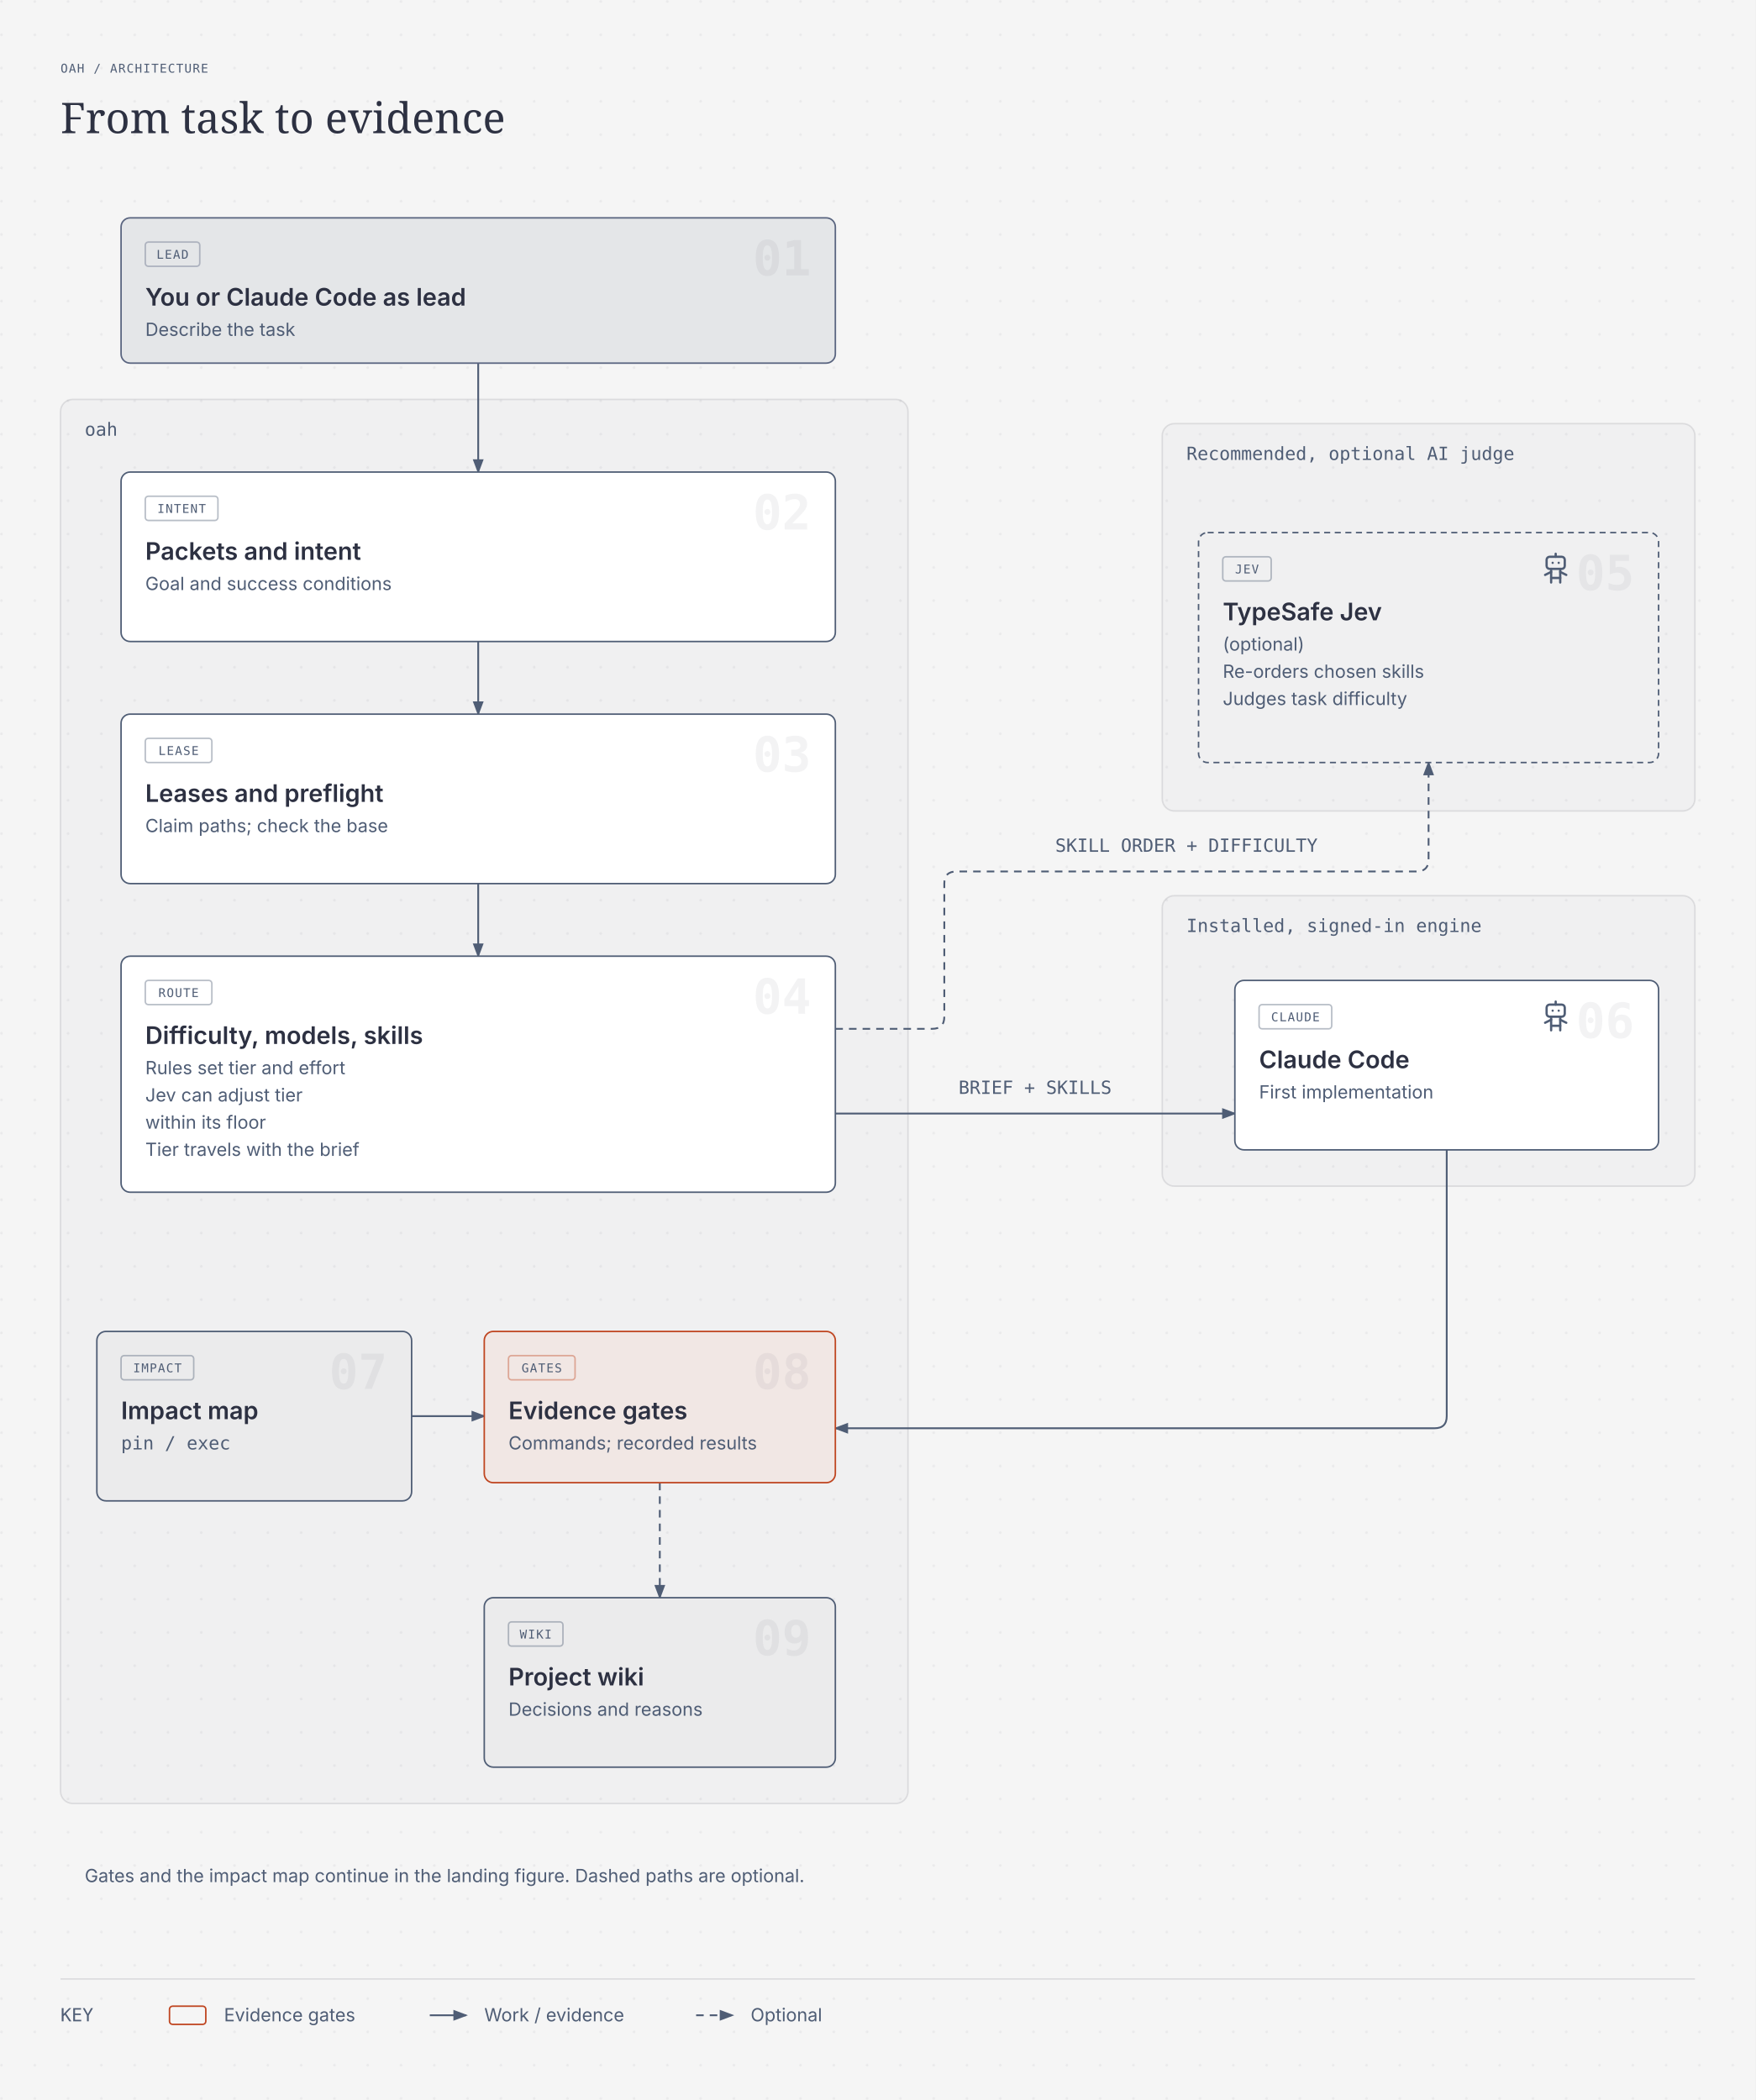
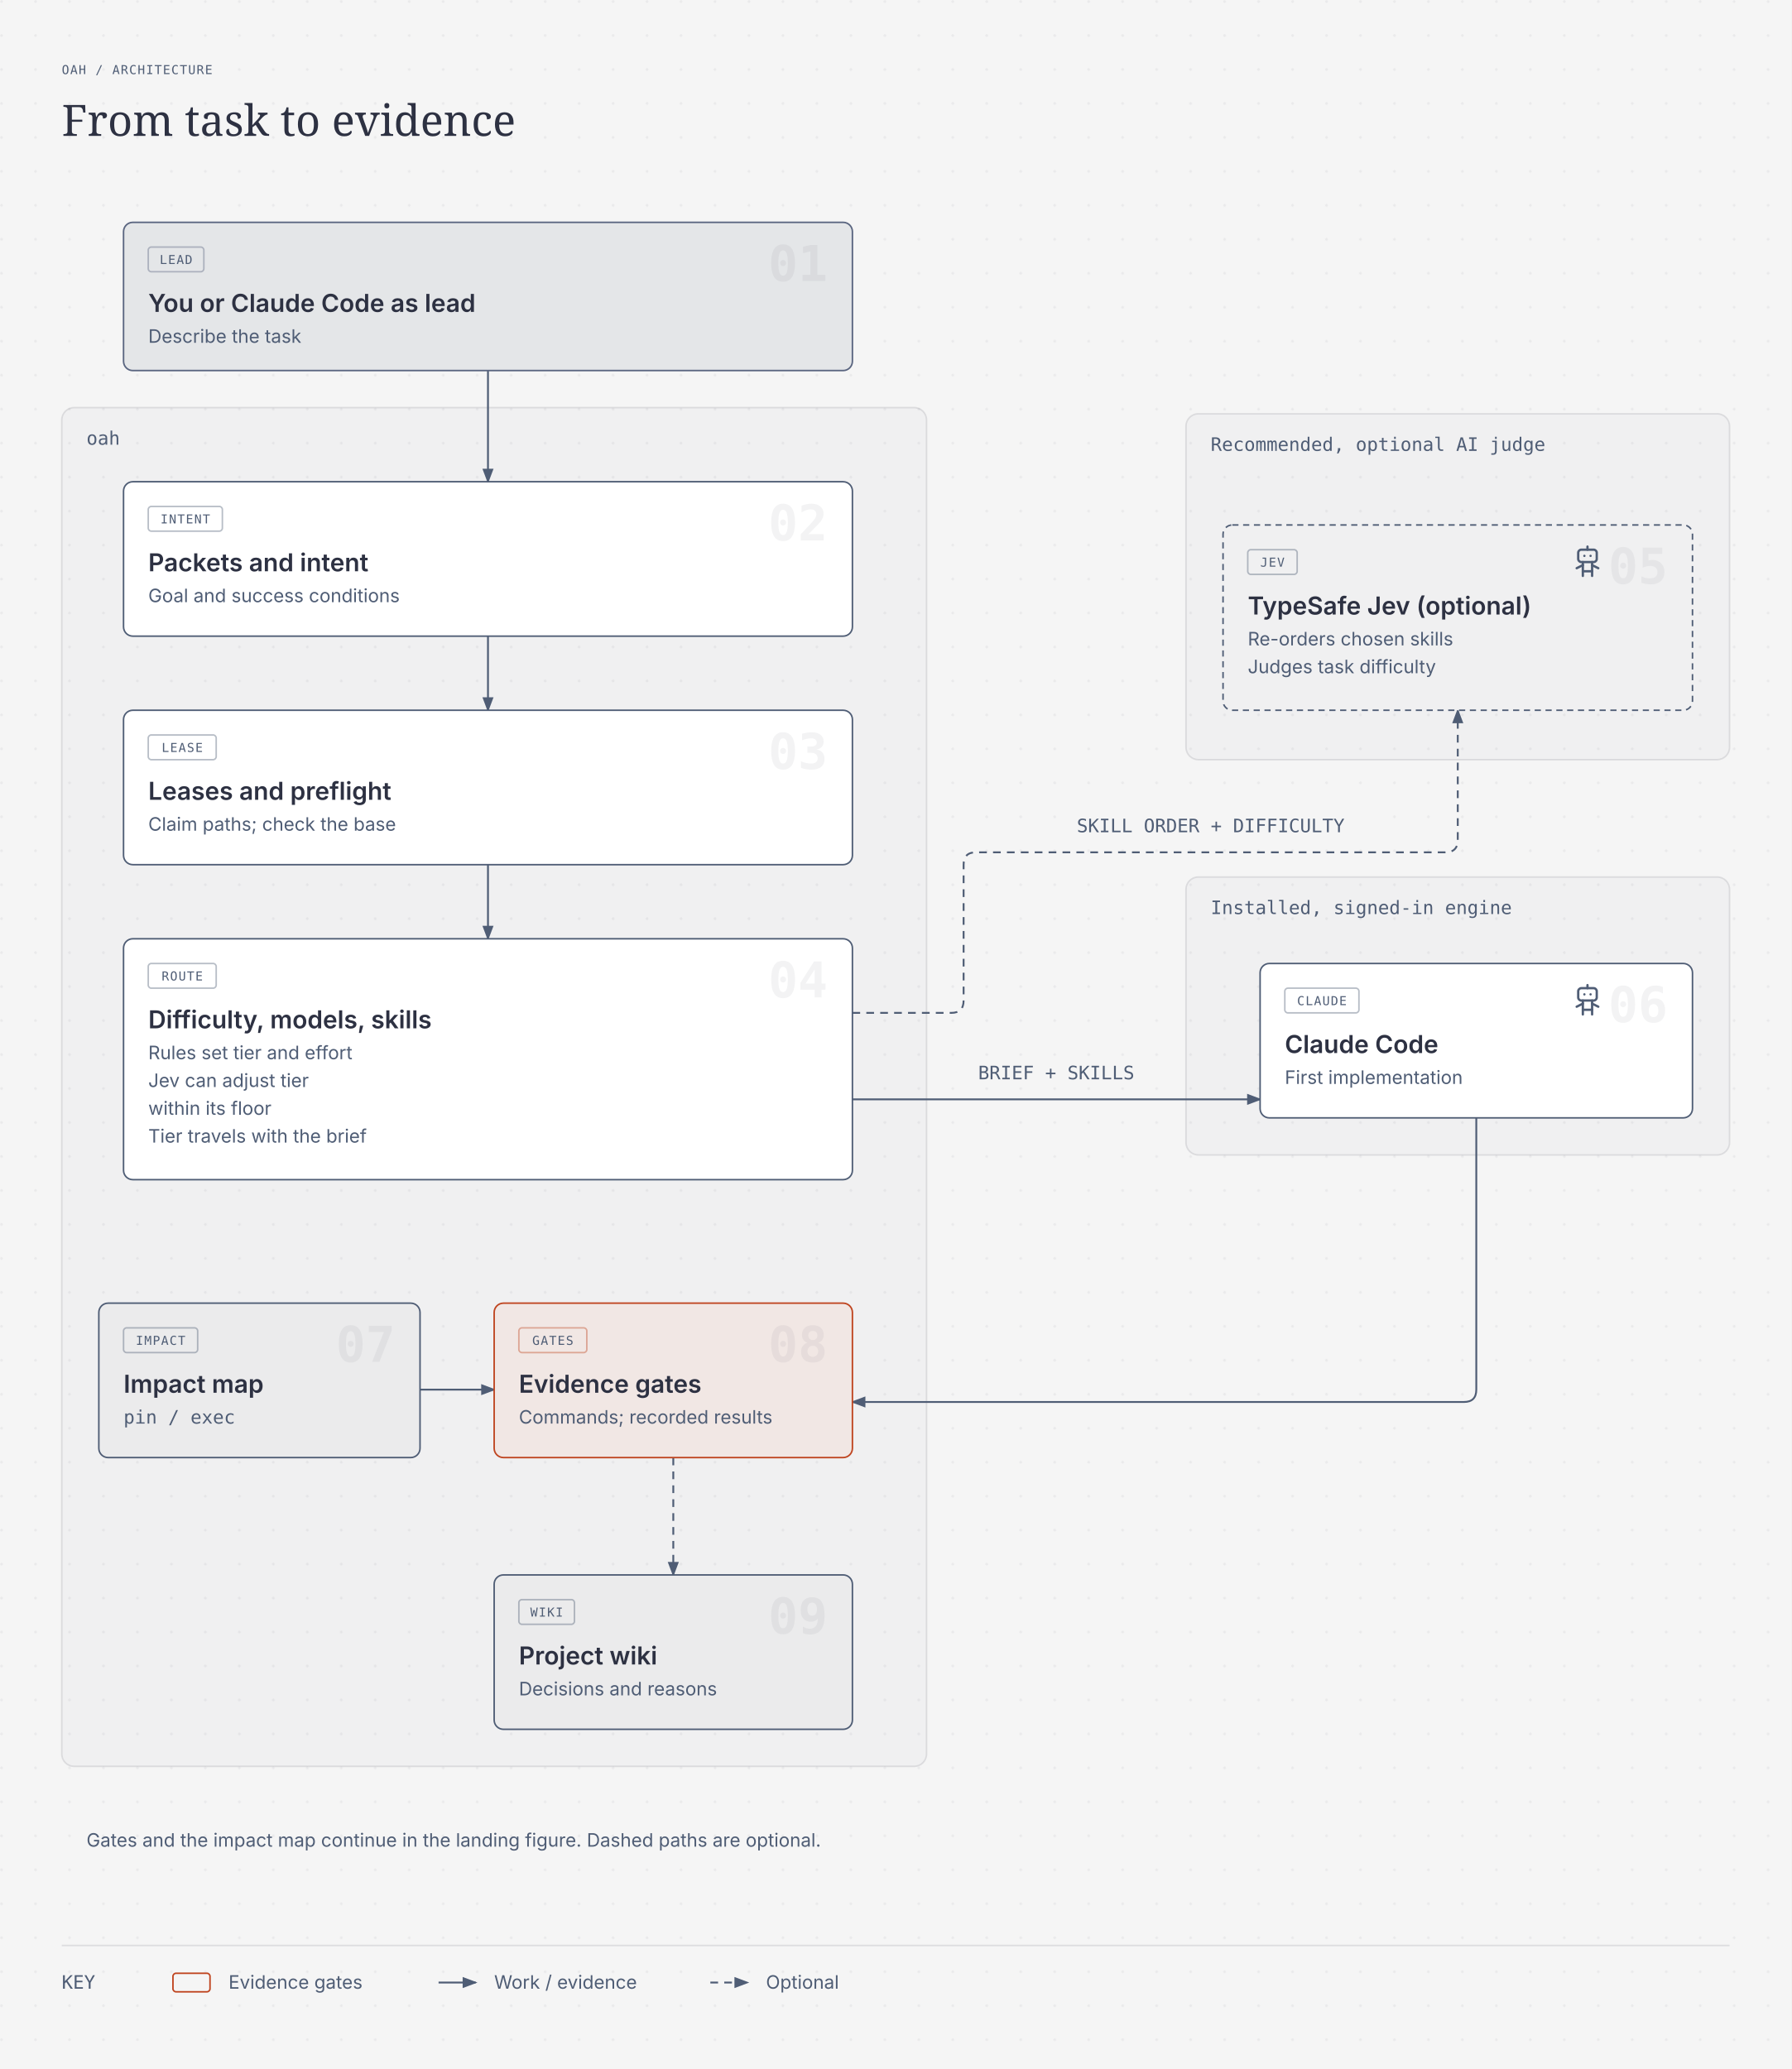
- <svg xmlns="http://www.w3.org/2000/svg" viewBox="0 0 1160 1388" role="img" aria-labelledby="architecture-build-light-title architecture-build-light-desc" data-diagram-type="Architecture" data-size="fit" id="architecture-build-light-root">
+ <svg xmlns="http://www.w3.org/2000/svg" viewBox="0 0 1160 1340" role="img" aria-labelledby="architecture-build-light-title architecture-build-light-desc" data-diagram-type="Architecture" data-size="fit" id="architecture-build-light-root">
  <defs>
    <style>#architecture-build-light-root { font-family: "Geist", system-ui, -apple-system, "Segoe UI", sans-serif; color: #2d3142; }
      #architecture-build-light-root .diagram-container { width: 100%; overflow-x: auto; }
      #architecture-build-light-root text { font-family: "Geist", system-ui, -apple-system, "Segoe UI", sans-serif; fill: #2d3142; }
      #architecture-build-light-root .title { font-family: "Instrument Serif", Georgia, serif; font-size: 28px; font-weight: 400; }
      #architecture-build-light-root .node { font-size: 16px; font-weight: 600; }
      #architecture-build-light-root .sub { font-family: "Geist", system-ui, -apple-system, "Segoe UI", sans-serif; font-size: 12px; font-weight: 400; fill: #4f5d75; }
      #architecture-build-light-root .technical { font-family: "Geist Mono", ui-monospace, "SFMono-Regular", Consolas, monospace; }
      #architecture-build-light-root .label { font-size: 12px; font-family: "Geist Mono", ui-monospace, "SFMono-Regular", Consolas, monospace; font-weight: 400; fill: #4f5d75; }
      #architecture-build-light-root .prose { font-size: 12px; font-weight: 400; fill: #4f5d75; }
      #architecture-build-light-root .zone-label { font-size: 12px; font-family: "Geist Mono", ui-monospace, "SFMono-Regular", Consolas, monospace; font-weight: 500; fill: #4f5d75; }
      #architecture-build-light-root .arrow-label { font-size: 12px; font-family: "Geist Mono", ui-monospace, "SFMono-Regular", Consolas, monospace; font-weight: 400; fill: #4f5d75; }
      #architecture-build-light-root .tag { font-family: "Geist Mono", ui-monospace, "SFMono-Regular", Consolas, monospace; font-size: 8px; font-weight: 500; letter-spacing: .08em; fill: #4f5d75; }
      #architecture-build-light-root .ghost { font-family: "Geist Mono", ui-monospace, "SFMono-Regular", Consolas, monospace; font-size: 32px; font-weight: 600; fill: #2d3142; opacity: .06; }
      @media print {
#architecture-build-light-root .diagram-container { overflow-x: visible; }
}</style>
    <pattern id="architecture-build-light-dots" width="22" height="22" patternUnits="userSpaceOnUse">
      <circle cx="1" cy="1" r="0.9" fill="#2d3142" fill-opacity=".10" />
    </pattern>
    <marker id="architecture-build-light-arrow" markerWidth="8" markerHeight="6" refX="7" refY="3" orient="auto">
      <polygon points="0 0, 8 3, 0 6" fill="#4f5d75" />
    </marker>
    <marker id="architecture-build-light-arrow-accent" markerWidth="8" markerHeight="6" refX="7" refY="3" orient="auto">
      <polygon points="0 0, 8 3, 0 6" fill="#bf4520" />
    </marker>
    <marker id="architecture-build-light-arrow-link" markerWidth="8" markerHeight="6" refX="7" refY="3" orient="auto">
      <polygon points="0 0, 8 3, 0 6" fill="#2e5aa8" />
    </marker>
  </defs>
-   <rect width="1160" height="1388" fill="#f5f5f5" />
-   <rect width="1160" height="1388" fill="url(#architecture-build-light-dots)" opacity=".55" />
+   <rect width="1160" height="1340" fill="#f5f5f5" />
+   <rect width="1160" height="1340" fill="url(#architecture-build-light-dots)" opacity=".55" />
  <text x="40" y="48" class="tag" text-anchor="start">OAH / ARCHITECTURE</text>
  <text x="40" y="88" class="title" text-anchor="start">From task to evidence</text>
-   <rect x="40" y="264" width="560" height="928" rx="8" fill="#2d3142" stroke="#2d3142" stroke-width="1" data-group-id="oah" fill-opacity=".02" stroke-opacity=".12" />
+   <rect x="40" y="264" width="560" height="880" rx="8" fill="#2d3142" stroke="#2d3142" stroke-width="1" data-group-id="oah" fill-opacity=".02" stroke-opacity=".12" />
  <text x="56" y="288" class="zone-label" text-anchor="start">oah</text>
-   <rect x="768" y="280" width="352" height="256" rx="8" fill="#2d3142" stroke="#2d3142" stroke-width="1" data-group-id="judge" fill-opacity=".02" stroke-opacity=".12" />
-   <text x="784" y="304" class="zone-label" text-anchor="start">Recommended, optional AI judge</text>
-   <rect x="768" y="592" width="352" height="192" rx="8" fill="#2d3142" stroke="#2d3142" stroke-width="1" data-group-id="engines" fill-opacity=".02" stroke-opacity=".12" />
-   <text x="784" y="616" class="zone-label" text-anchor="start">Installed, signed-in engine</text>
+   <rect x="768" y="268" width="352" height="224" rx="8" fill="#2d3142" stroke="#2d3142" stroke-width="1" data-group-id="judge" fill-opacity=".02" stroke-opacity=".12" />
+   <text x="784" y="292" class="zone-label" text-anchor="start">Recommended, optional AI judge</text>
+   <rect x="768" y="568" width="352" height="180" rx="8" fill="#2d3142" stroke="#2d3142" stroke-width="1" data-group-id="engines" fill-opacity=".02" stroke-opacity=".12" />
+   <text x="784" y="592" class="zone-label" text-anchor="start">Installed, signed-in engine</text>
  <path d="M 316,240 L 316,312" data-edge-id="a1" data-from="you" data-to="intent" data-label="" fill="none" stroke="#4f5d75" stroke-width="1.2" marker-end="url(#architecture-build-light-arrow)" />
-   <path d="M 316,424 L 316,472" data-edge-id="a2" data-from="intent" data-to="lease" data-label="" fill="none" stroke="#4f5d75" stroke-width="1.2" marker-end="url(#architecture-build-light-arrow)" />
-   <path d="M 316,584 L 316,632" data-edge-id="a3" data-from="lease" data-to="route" data-label="" fill="none" stroke="#4f5d75" stroke-width="1.2" marker-end="url(#architecture-build-light-arrow)" />
-   <path d="M 552,680 L 616,680 Q 624,680 624,672 L 624,584 Q 624,576 632,576 L 936,576 Q 944,576 944,568 L 944,504" data-edge-id="a4" data-from="route" data-to="jev" data-label="SKILL ORDER + DIFFICULTY" fill="none" stroke="#4f5d75" stroke-width="1.2" stroke-dasharray="5,4" marker-end="url(#architecture-build-light-arrow)" />
-   <path d="M 552,736 L 816,736" data-edge-id="a5" data-from="route" data-to="claude" data-label="BRIEF + SKILLS" fill="none" stroke="#4f5d75" stroke-width="1.2" marker-end="url(#architecture-build-light-arrow)" />
-   <path d="M 956,760 L 956,936 Q 956,944 948,944 L 552,944" data-edge-id="a6" data-from="claude" data-to="gates" data-label="" fill="none" stroke="#4f5d75" stroke-width="1.2" marker-end="url(#architecture-build-light-arrow)" />
-   <path d="M 272,936 L 320,936" data-edge-id="a7" data-from="impact" data-to="gates" data-label="" fill="none" stroke="#4f5d75" stroke-width="1.2" marker-end="url(#architecture-build-light-arrow)" />
-   <path d="M 436,980 L 436,1056" data-edge-id="a8" data-from="gates" data-to="wiki" data-label="" fill="none" stroke="#4f5d75" stroke-width="1.2" stroke-dasharray="5,4" marker-end="url(#architecture-build-light-arrow)" />
-   <rect x="684" y="548" width="200" height="20" rx="2" fill="#f5f5f5" />
-   <text x="784" y="563" class="arrow-label" text-anchor="middle">SKILL ORDER + DIFFICULTY</text>
-   <rect x="622" y="708" width="124" height="20" rx="2" fill="#f5f5f5" />
-   <text x="684" y="723" class="arrow-label" text-anchor="middle">BRIEF + SKILLS</text>
+   <path d="M 316,412 L 316,460" data-edge-id="a2" data-from="intent" data-to="lease" data-label="" fill="none" stroke="#4f5d75" stroke-width="1.2" marker-end="url(#architecture-build-light-arrow)" />
+   <path d="M 316,560 L 316,608" data-edge-id="a3" data-from="lease" data-to="route" data-label="" fill="none" stroke="#4f5d75" stroke-width="1.2" marker-end="url(#architecture-build-light-arrow)" />
+   <path d="M 552,656 L 616,656 Q 624,656 624,648 L 624,560 Q 624,552 632,552 L 936,552 Q 944,552 944,544 L 944,460" data-edge-id="a4" data-from="route" data-to="jev" data-label="SKILL ORDER + DIFFICULTY" fill="none" stroke="#4f5d75" stroke-width="1.2" stroke-dasharray="5,4" marker-end="url(#architecture-build-light-arrow)" />
+   <path d="M 552,712 L 816,712" data-edge-id="a5" data-from="route" data-to="claude" data-label="BRIEF + SKILLS" fill="none" stroke="#4f5d75" stroke-width="1.2" marker-end="url(#architecture-build-light-arrow)" />
+   <path d="M 956,724 L 956,900 Q 956,908 948,908 L 552,908" data-edge-id="a6" data-from="claude" data-to="gates" data-label="" fill="none" stroke="#4f5d75" stroke-width="1.2" marker-end="url(#architecture-build-light-arrow)" />
+   <path d="M 272,900 L 320,900" data-edge-id="a7" data-from="impact" data-to="gates" data-label="" fill="none" stroke="#4f5d75" stroke-width="1.2" marker-end="url(#architecture-build-light-arrow)" />
+   <path d="M 436,944 L 436,1020" data-edge-id="a8" data-from="gates" data-to="wiki" data-label="" fill="none" stroke="#4f5d75" stroke-width="1.2" stroke-dasharray="5,4" marker-end="url(#architecture-build-light-arrow)" />
+   <rect x="684" y="524" width="200" height="20" rx="2" fill="#f5f5f5" />
+   <text x="784" y="539" class="arrow-label" text-anchor="middle">SKILL ORDER + DIFFICULTY</text>
+   <rect x="622" y="684" width="124" height="20" rx="2" fill="#f5f5f5" />
+   <text x="684" y="699" class="arrow-label" text-anchor="middle">BRIEF + SKILLS</text>
  <g data-node-id="you" data-source-label="You or Claude Code as lead Describe the task">
    <rect x="80" y="144" width="472" height="96" rx="6" fill="#f5f5f5" />
    <rect x="80" y="144" width="472" height="96" rx="6" fill="#4f5d75" stroke="#5a6580" stroke-width="1" fill-opacity=".10" />
    <g aria-hidden="true">
      <rect x="96" y="160" width="36" height="16" rx="2" fill="none" stroke="#5a6580" stroke-width="1" stroke-opacity=".4" />
      <text x="114" y="171" class="tag" text-anchor="middle">LEAD</text>
      <text x="536" y="182" class="ghost" text-anchor="end">01</text>
    </g>
    <text x="96" y="202" class="node" text-anchor="start">You or Claude Code as lead</text>
    <text x="96" y="222" class="sub" text-anchor="start">Describe the task</text>
  </g>
  <g data-node-id="intent" data-source-label="Packets and intent Goal and success conditions">
-     <rect x="80" y="312" width="472" height="112" rx="6" fill="#f5f5f5" />
-     <rect x="80" y="312" width="472" height="112" rx="6" fill="#ffffff" stroke="#4f5d75" stroke-width="1" />
+     <rect x="80" y="312" width="472" height="100" rx="6" fill="#f5f5f5" />
+     <rect x="80" y="312" width="472" height="100" rx="6" fill="#ffffff" stroke="#4f5d75" stroke-width="1" />
    <g aria-hidden="true">
      <rect x="96" y="328" width="48" height="16" rx="2" fill="none" stroke="#4f5d75" stroke-width="1" stroke-opacity=".4" />
      <text x="120" y="339" class="tag" text-anchor="middle">INTENT</text>
      <text x="536" y="350" class="ghost" text-anchor="end">02</text>
    </g>
    <text x="96" y="370" class="node" text-anchor="start">Packets and intent</text>
    <text x="96" y="390" class="sub" text-anchor="start">Goal and success conditions</text>
  </g>
  <g data-node-id="lease" data-source-label="Leases and preflight Claim paths; check the base">
-     <rect x="80" y="472" width="472" height="112" rx="6" fill="#f5f5f5" />
-     <rect x="80" y="472" width="472" height="112" rx="6" fill="#ffffff" stroke="#4f5d75" stroke-width="1" />
+     <rect x="80" y="460" width="472" height="100" rx="6" fill="#f5f5f5" />
+     <rect x="80" y="460" width="472" height="100" rx="6" fill="#ffffff" stroke="#4f5d75" stroke-width="1" />
    <g aria-hidden="true">
-       <rect x="96" y="488" width="44" height="16" rx="2" fill="none" stroke="#4f5d75" stroke-width="1" stroke-opacity=".4" />
-       <text x="118" y="499" class="tag" text-anchor="middle">LEASE</text>
-       <text x="536" y="510" class="ghost" text-anchor="end">03</text>
+       <rect x="96" y="476" width="44" height="16" rx="2" fill="none" stroke="#4f5d75" stroke-width="1" stroke-opacity=".4" />
+       <text x="118" y="487" class="tag" text-anchor="middle">LEASE</text>
+       <text x="536" y="498" class="ghost" text-anchor="end">03</text>
    </g>
-     <text x="96" y="530" class="node" text-anchor="start">Leases and preflight</text>
-     <text x="96" y="550" class="sub" text-anchor="start">Claim paths; check the base</text>
+     <text x="96" y="518" class="node" text-anchor="start">Leases and preflight</text>
+     <text x="96" y="538" class="sub" text-anchor="start">Claim paths; check the base</text>
  </g>
  <g data-node-id="route" data-source-label="Difficulty, models, skills Rules set tier and effort Jev can adjust tier within its floor Tier travels with the brief">
-     <rect x="80" y="632" width="472" height="156" rx="6" fill="#f5f5f5" />
-     <rect x="80" y="632" width="472" height="156" rx="6" fill="#ffffff" stroke="#4f5d75" stroke-width="1" />
+     <rect x="80" y="608" width="472" height="156" rx="6" fill="#f5f5f5" />
+     <rect x="80" y="608" width="472" height="156" rx="6" fill="#ffffff" stroke="#4f5d75" stroke-width="1" />
    <g aria-hidden="true">
-       <rect x="96" y="648" width="44" height="16" rx="2" fill="none" stroke="#4f5d75" stroke-width="1" stroke-opacity=".4" />
-       <text x="118" y="659" class="tag" text-anchor="middle">ROUTE</text>
-       <text x="536" y="670" class="ghost" text-anchor="end">04</text>
+       <rect x="96" y="624" width="44" height="16" rx="2" fill="none" stroke="#4f5d75" stroke-width="1" stroke-opacity=".4" />
+       <text x="118" y="635" class="tag" text-anchor="middle">ROUTE</text>
+       <text x="536" y="646" class="ghost" text-anchor="end">04</text>
    </g>
-     <text x="96" y="690" class="node" text-anchor="start">Difficulty, models, skills</text>
-     <text x="96" y="710" class="sub" text-anchor="start">Rules set tier and effort</text>
-     <text x="96" y="728" class="sub" text-anchor="start">Jev can adjust tier</text>
-     <text x="96" y="746" class="sub" text-anchor="start">within its floor</text>
-     <text x="96" y="764" class="sub" text-anchor="start">Tier travels with the brief</text>
+     <text x="96" y="666" class="node" text-anchor="start">Difficulty, models, skills</text>
+     <text x="96" y="686" class="sub" text-anchor="start">Rules set tier and effort</text>
+     <text x="96" y="704" class="sub" text-anchor="start">Jev can adjust tier</text>
+     <text x="96" y="722" class="sub" text-anchor="start">within its floor</text>
+     <text x="96" y="740" class="sub" text-anchor="start">Tier travels with the brief</text>
  </g>
  <g data-node-id="jev" data-source-label="TypeSafe Jev (optional) Re-orders chosen skills Judges task difficulty">
-     <rect x="792" y="352" width="304" height="152" rx="6" fill="#f5f5f5" />
-     <rect x="792" y="352" width="304" height="152" rx="6" fill="#2d3142" stroke="#4f5d75" stroke-width="1" fill-opacity=".02" stroke-dasharray="4,3" />
+     <rect x="792" y="340" width="304" height="120" rx="6" fill="#f5f5f5" />
+     <rect x="792" y="340" width="304" height="120" rx="6" fill="#2d3142" stroke="#4f5d75" stroke-width="1" fill-opacity=".02" stroke-dasharray="4,3" />
    <g aria-hidden="true">
-       <rect x="808" y="368" width="32" height="16" rx="2" fill="none" stroke="#4f5d75" stroke-width="1" stroke-opacity=".4" />
-       <text x="824" y="379" class="tag" text-anchor="middle">JEV</text>
-       <text x="1080" y="390" class="ghost" text-anchor="end">05</text>
-       <g transform="translate(1016,364)" color="#4f5d75">
+       <rect x="808" y="356" width="32" height="16" rx="2" fill="none" stroke="#4f5d75" stroke-width="1" stroke-opacity=".4" />
+       <text x="824" y="367" class="tag" text-anchor="middle">JEV</text>
+       <text x="1080" y="378" class="ghost" text-anchor="end">05</text>
+       <g transform="translate(1016,352)" color="#4f5d75">
        <g fill="none" stroke="currentColor" stroke-width="1.5" stroke-linecap="round" stroke-linejoin="round">
          <path d="M6 6a2 2 0 0 1 2 -2h8a2 2 0 0 1 2 2v4a2 2 0 0 1 -2 2h-8a2 2 0 0 1 -2 -2l0 -4" />
          <path d="M12 2v2" />
          <path d="M9 12v9" />
          <path d="M15 12v9" />
          <path d="M5 16l4 -2" />
          <path d="M15 14l4 2" />
          <path d="M9 18h6" />
          <path d="M10 8v.01" />
          <path d="M14 8v.01" />
        </g>
      </g>
    </g>
-     <text x="808" y="410" class="node" text-anchor="start">TypeSafe Jev</text>
-     <text x="808" y="430" class="sub" text-anchor="start">(optional)</text>
-     <text x="808" y="448" class="sub" text-anchor="start">Re-orders chosen skills</text>
-     <text x="808" y="466" class="sub" text-anchor="start">Judges task difficulty</text>
+     <text x="808" y="398" class="node" text-anchor="start">TypeSafe Jev (optional)</text>
+     <text x="808" y="418" class="sub" text-anchor="start">Re-orders chosen skills</text>
+     <text x="808" y="436" class="sub" text-anchor="start">Judges task difficulty</text>
  </g>
  <g data-node-id="claude" data-source-label="Claude Code First implementation">
-     <rect x="816" y="648" width="280" height="112" rx="6" fill="#f5f5f5" />
-     <rect x="816" y="648" width="280" height="112" rx="6" fill="#ffffff" stroke="#4f5d75" stroke-width="1" />
+     <rect x="816" y="624" width="280" height="100" rx="6" fill="#f5f5f5" />
+     <rect x="816" y="624" width="280" height="100" rx="6" fill="#ffffff" stroke="#4f5d75" stroke-width="1" />
    <g aria-hidden="true">
-       <rect x="832" y="664" width="48" height="16" rx="2" fill="none" stroke="#4f5d75" stroke-width="1" stroke-opacity=".4" />
-       <text x="856" y="675" class="tag" text-anchor="middle">CLAUDE</text>
-       <text x="1080" y="686" class="ghost" text-anchor="end">06</text>
-       <g transform="translate(1016,660)" color="#4f5d75">
+       <rect x="832" y="640" width="48" height="16" rx="2" fill="none" stroke="#4f5d75" stroke-width="1" stroke-opacity=".4" />
+       <text x="856" y="651" class="tag" text-anchor="middle">CLAUDE</text>
+       <text x="1080" y="662" class="ghost" text-anchor="end">06</text>
+       <g transform="translate(1016,636)" color="#4f5d75">
        <g fill="none" stroke="currentColor" stroke-width="1.5" stroke-linecap="round" stroke-linejoin="round">
          <path d="M6 6a2 2 0 0 1 2 -2h8a2 2 0 0 1 2 2v4a2 2 0 0 1 -2 2h-8a2 2 0 0 1 -2 -2l0 -4" />
          <path d="M12 2v2" />
          <path d="M9 12v9" />
          <path d="M15 12v9" />
          <path d="M5 16l4 -2" />
          <path d="M15 14l4 2" />
          <path d="M9 18h6" />
          <path d="M10 8v.01" />
          <path d="M14 8v.01" />
        </g>
      </g>
    </g>
-     <text x="832" y="706" class="node" text-anchor="start">Claude Code</text>
-     <text x="832" y="726" class="sub" text-anchor="start">First implementation</text>
+     <text x="832" y="682" class="node" text-anchor="start">Claude Code</text>
+     <text x="832" y="702" class="sub" text-anchor="start">First implementation</text>
  </g>
  <g data-node-id="impact" data-source-label="Impact map pin / exec">
-     <rect x="64" y="880" width="208" height="112" rx="6" fill="#f5f5f5" />
-     <rect x="64" y="880" width="208" height="112" rx="6" fill="#2d3142" stroke="#4f5d75" stroke-width="1" fill-opacity=".05" />
+     <rect x="64" y="844" width="208" height="100" rx="6" fill="#f5f5f5" />
+     <rect x="64" y="844" width="208" height="100" rx="6" fill="#2d3142" stroke="#4f5d75" stroke-width="1" fill-opacity=".05" />
    <g aria-hidden="true">
-       <rect x="80" y="896" width="48" height="16" rx="2" fill="none" stroke="#4f5d75" stroke-width="1" stroke-opacity=".4" />
-       <text x="104" y="907" class="tag" text-anchor="middle">IMPACT</text>
-       <text x="256" y="918" class="ghost" text-anchor="end">07</text>
+       <rect x="80" y="860" width="48" height="16" rx="2" fill="none" stroke="#4f5d75" stroke-width="1" stroke-opacity=".4" />
+       <text x="104" y="871" class="tag" text-anchor="middle">IMPACT</text>
+       <text x="256" y="882" class="ghost" text-anchor="end">07</text>
    </g>
-     <text x="80" y="938" class="node" text-anchor="start">Impact map</text>
-     <text x="80" y="958" class="sub technical" text-anchor="start">pin / exec</text>
+     <text x="80" y="902" class="node" text-anchor="start">Impact map</text>
+     <text x="80" y="922" class="sub technical" text-anchor="start">pin / exec</text>
  </g>
  <g data-node-id="gates" data-source-label="Evidence gates Commands; recorded results">
-     <rect x="320" y="880" width="232" height="100" rx="6" fill="#f5f5f5" />
-     <rect x="320" y="880" width="232" height="100" rx="6" fill="#bf4520" stroke="#bf4520" stroke-width="1" fill-opacity=".08" />
+     <rect x="320" y="844" width="232" height="100" rx="6" fill="#f5f5f5" />
+     <rect x="320" y="844" width="232" height="100" rx="6" fill="#bf4520" stroke="#bf4520" stroke-width="1" fill-opacity=".08" />
    <g aria-hidden="true">
-       <rect x="336" y="896" width="44" height="16" rx="2" fill="none" stroke="#bf4520" stroke-width="1" stroke-opacity=".4" />
-       <text x="358" y="907" class="tag" text-anchor="middle">GATES</text>
-       <text x="536" y="918" class="ghost" text-anchor="end">08</text>
+       <rect x="336" y="860" width="44" height="16" rx="2" fill="none" stroke="#bf4520" stroke-width="1" stroke-opacity=".4" />
+       <text x="358" y="871" class="tag" text-anchor="middle">GATES</text>
+       <text x="536" y="882" class="ghost" text-anchor="end">08</text>
    </g>
-     <text x="336" y="938" class="node" text-anchor="start">Evidence gates</text>
-     <text x="336" y="958" class="sub" text-anchor="start">Commands; recorded results</text>
+     <text x="336" y="902" class="node" text-anchor="start">Evidence gates</text>
+     <text x="336" y="922" class="sub" text-anchor="start">Commands; recorded results</text>
  </g>
  <g data-node-id="wiki" data-source-label="Project wiki Decisions and reasons">
-     <rect x="320" y="1056" width="232" height="112" rx="6" fill="#f5f5f5" />
-     <rect x="320" y="1056" width="232" height="112" rx="6" fill="#2d3142" stroke="#4f5d75" stroke-width="1" fill-opacity=".05" />
+     <rect x="320" y="1020" width="232" height="100" rx="6" fill="#f5f5f5" />
+     <rect x="320" y="1020" width="232" height="100" rx="6" fill="#2d3142" stroke="#4f5d75" stroke-width="1" fill-opacity=".05" />
    <g aria-hidden="true">
-       <rect x="336" y="1072" width="36" height="16" rx="2" fill="none" stroke="#4f5d75" stroke-width="1" stroke-opacity=".4" />
-       <text x="354" y="1083" class="tag" text-anchor="middle">WIKI</text>
-       <text x="536" y="1094" class="ghost" text-anchor="end">09</text>
+       <rect x="336" y="1036" width="36" height="16" rx="2" fill="none" stroke="#4f5d75" stroke-width="1" stroke-opacity=".4" />
+       <text x="354" y="1047" class="tag" text-anchor="middle">WIKI</text>
+       <text x="536" y="1058" class="ghost" text-anchor="end">09</text>
    </g>
-     <text x="336" y="1114" class="node" text-anchor="start">Project wiki</text>
-     <text x="336" y="1134" class="sub" text-anchor="start">Decisions and reasons</text>
+     <text x="336" y="1078" class="node" text-anchor="start">Project wiki</text>
+     <text x="336" y="1098" class="sub" text-anchor="start">Decisions and reasons</text>
  </g>
-   <text x="56" y="1244" class="prose" text-anchor="start">Gates and the impact map continue in the landing figure. Dashed paths are optional.</text>
-   <line x1="40" y1="1308" x2="1120" y2="1308" stroke="#2d3142" stroke-opacity=".12" />
-   <text x="40" y="1336" class="zone-label" text-anchor="start">KEY</text>
-   <rect x="112" y="1326" width="24" height="12" rx="2" fill="none" stroke="#bf4520" stroke-width="1" />
-   <text x="148" y="1336" class="prose" text-anchor="start">Evidence gates</text>
-   <path d="M 284,1332 h 24" fill="none" stroke="#4f5d75" stroke-width="1.2" marker-end="url(#architecture-build-light-arrow)" />
-   <text x="320" y="1336" class="prose" text-anchor="start">Work / evidence</text>
-   <path d="M 460,1332 h 24" fill="none" stroke="#4f5d75" stroke-width="1.2" stroke-dasharray="5,4" marker-end="url(#architecture-build-light-arrow)" />
-   <text x="496" y="1336" class="prose" text-anchor="start">Optional</text>
+   <text x="56" y="1196" class="prose" text-anchor="start">Gates and the impact map continue in the landing figure. Dashed paths are optional.</text>
+   <line x1="40" y1="1260" x2="1120" y2="1260" stroke="#2d3142" stroke-opacity=".12" />
+   <text x="40" y="1288" class="zone-label" text-anchor="start">KEY</text>
+   <rect x="112" y="1278" width="24" height="12" rx="2" fill="none" stroke="#bf4520" stroke-width="1" />
+   <text x="148" y="1288" class="prose" text-anchor="start">Evidence gates</text>
+   <path d="M 284,1284 h 24" fill="none" stroke="#4f5d75" stroke-width="1.2" marker-end="url(#architecture-build-light-arrow)" />
+   <text x="320" y="1288" class="prose" text-anchor="start">Work / evidence</text>
+   <path d="M 460,1284 h 24" fill="none" stroke="#4f5d75" stroke-width="1.2" stroke-dasharray="5,4" marker-end="url(#architecture-build-light-arrow)" />
+   <text x="496" y="1288" class="prose" text-anchor="start">Optional</text>
</svg>
